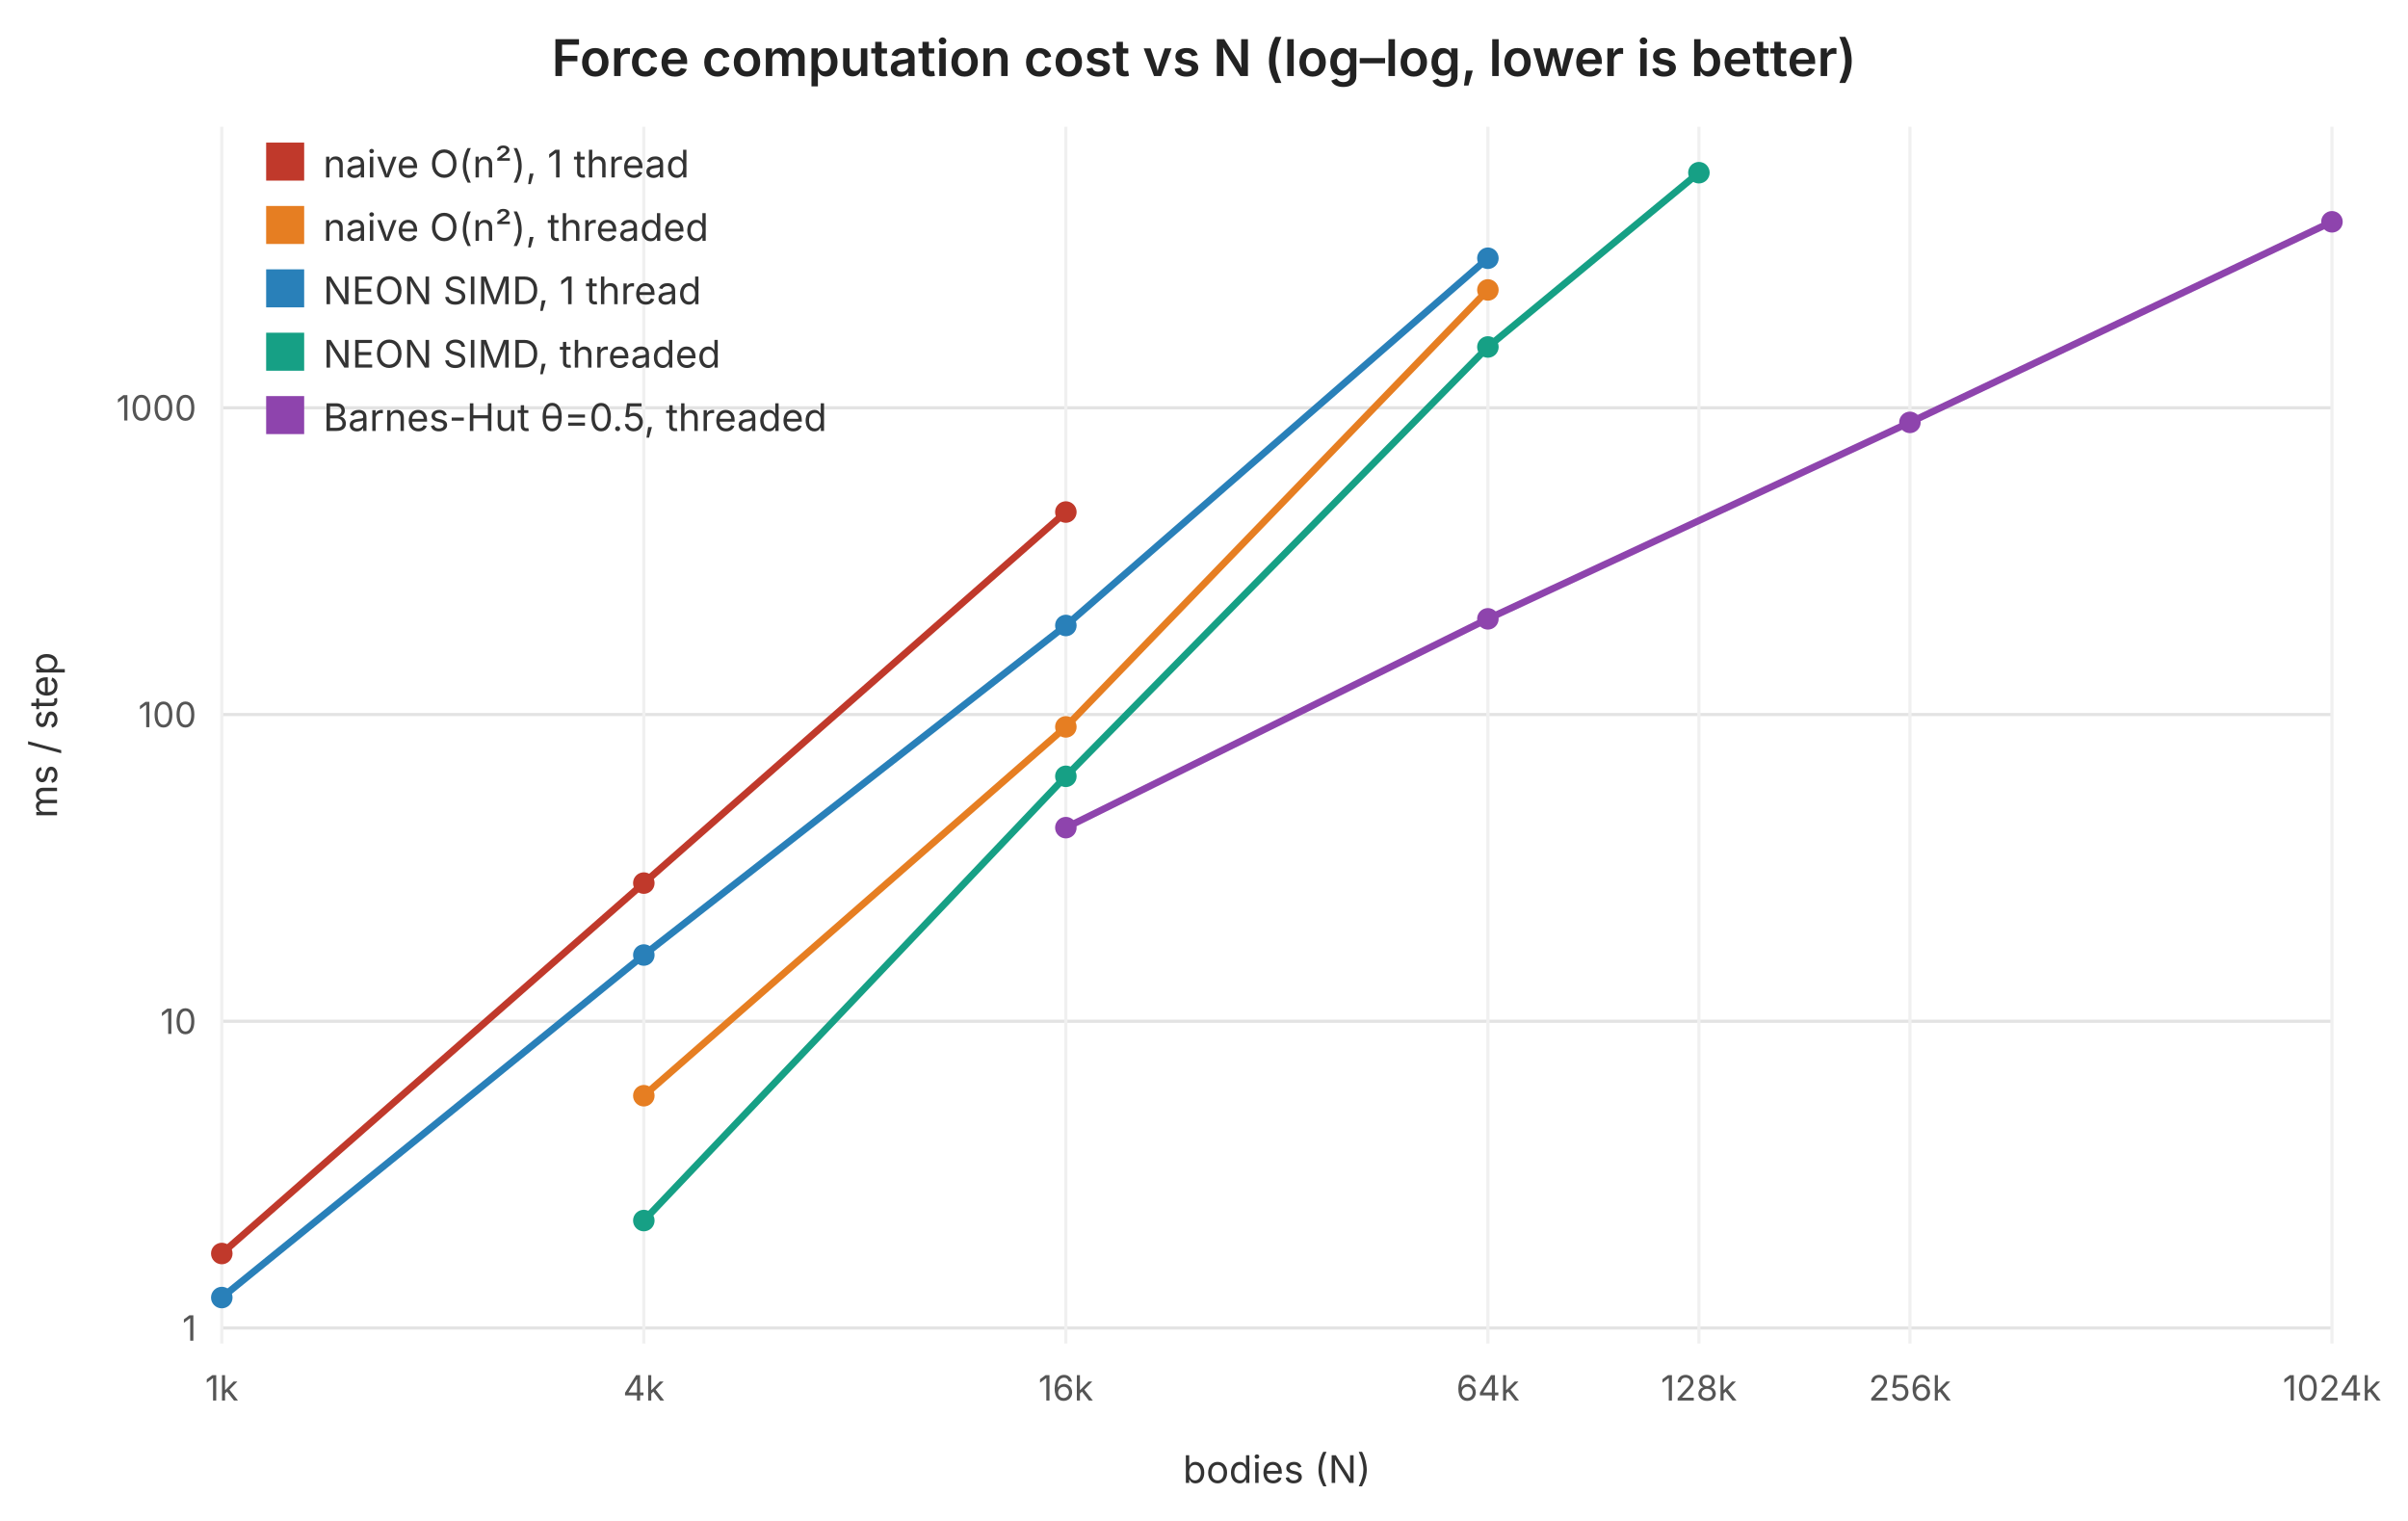
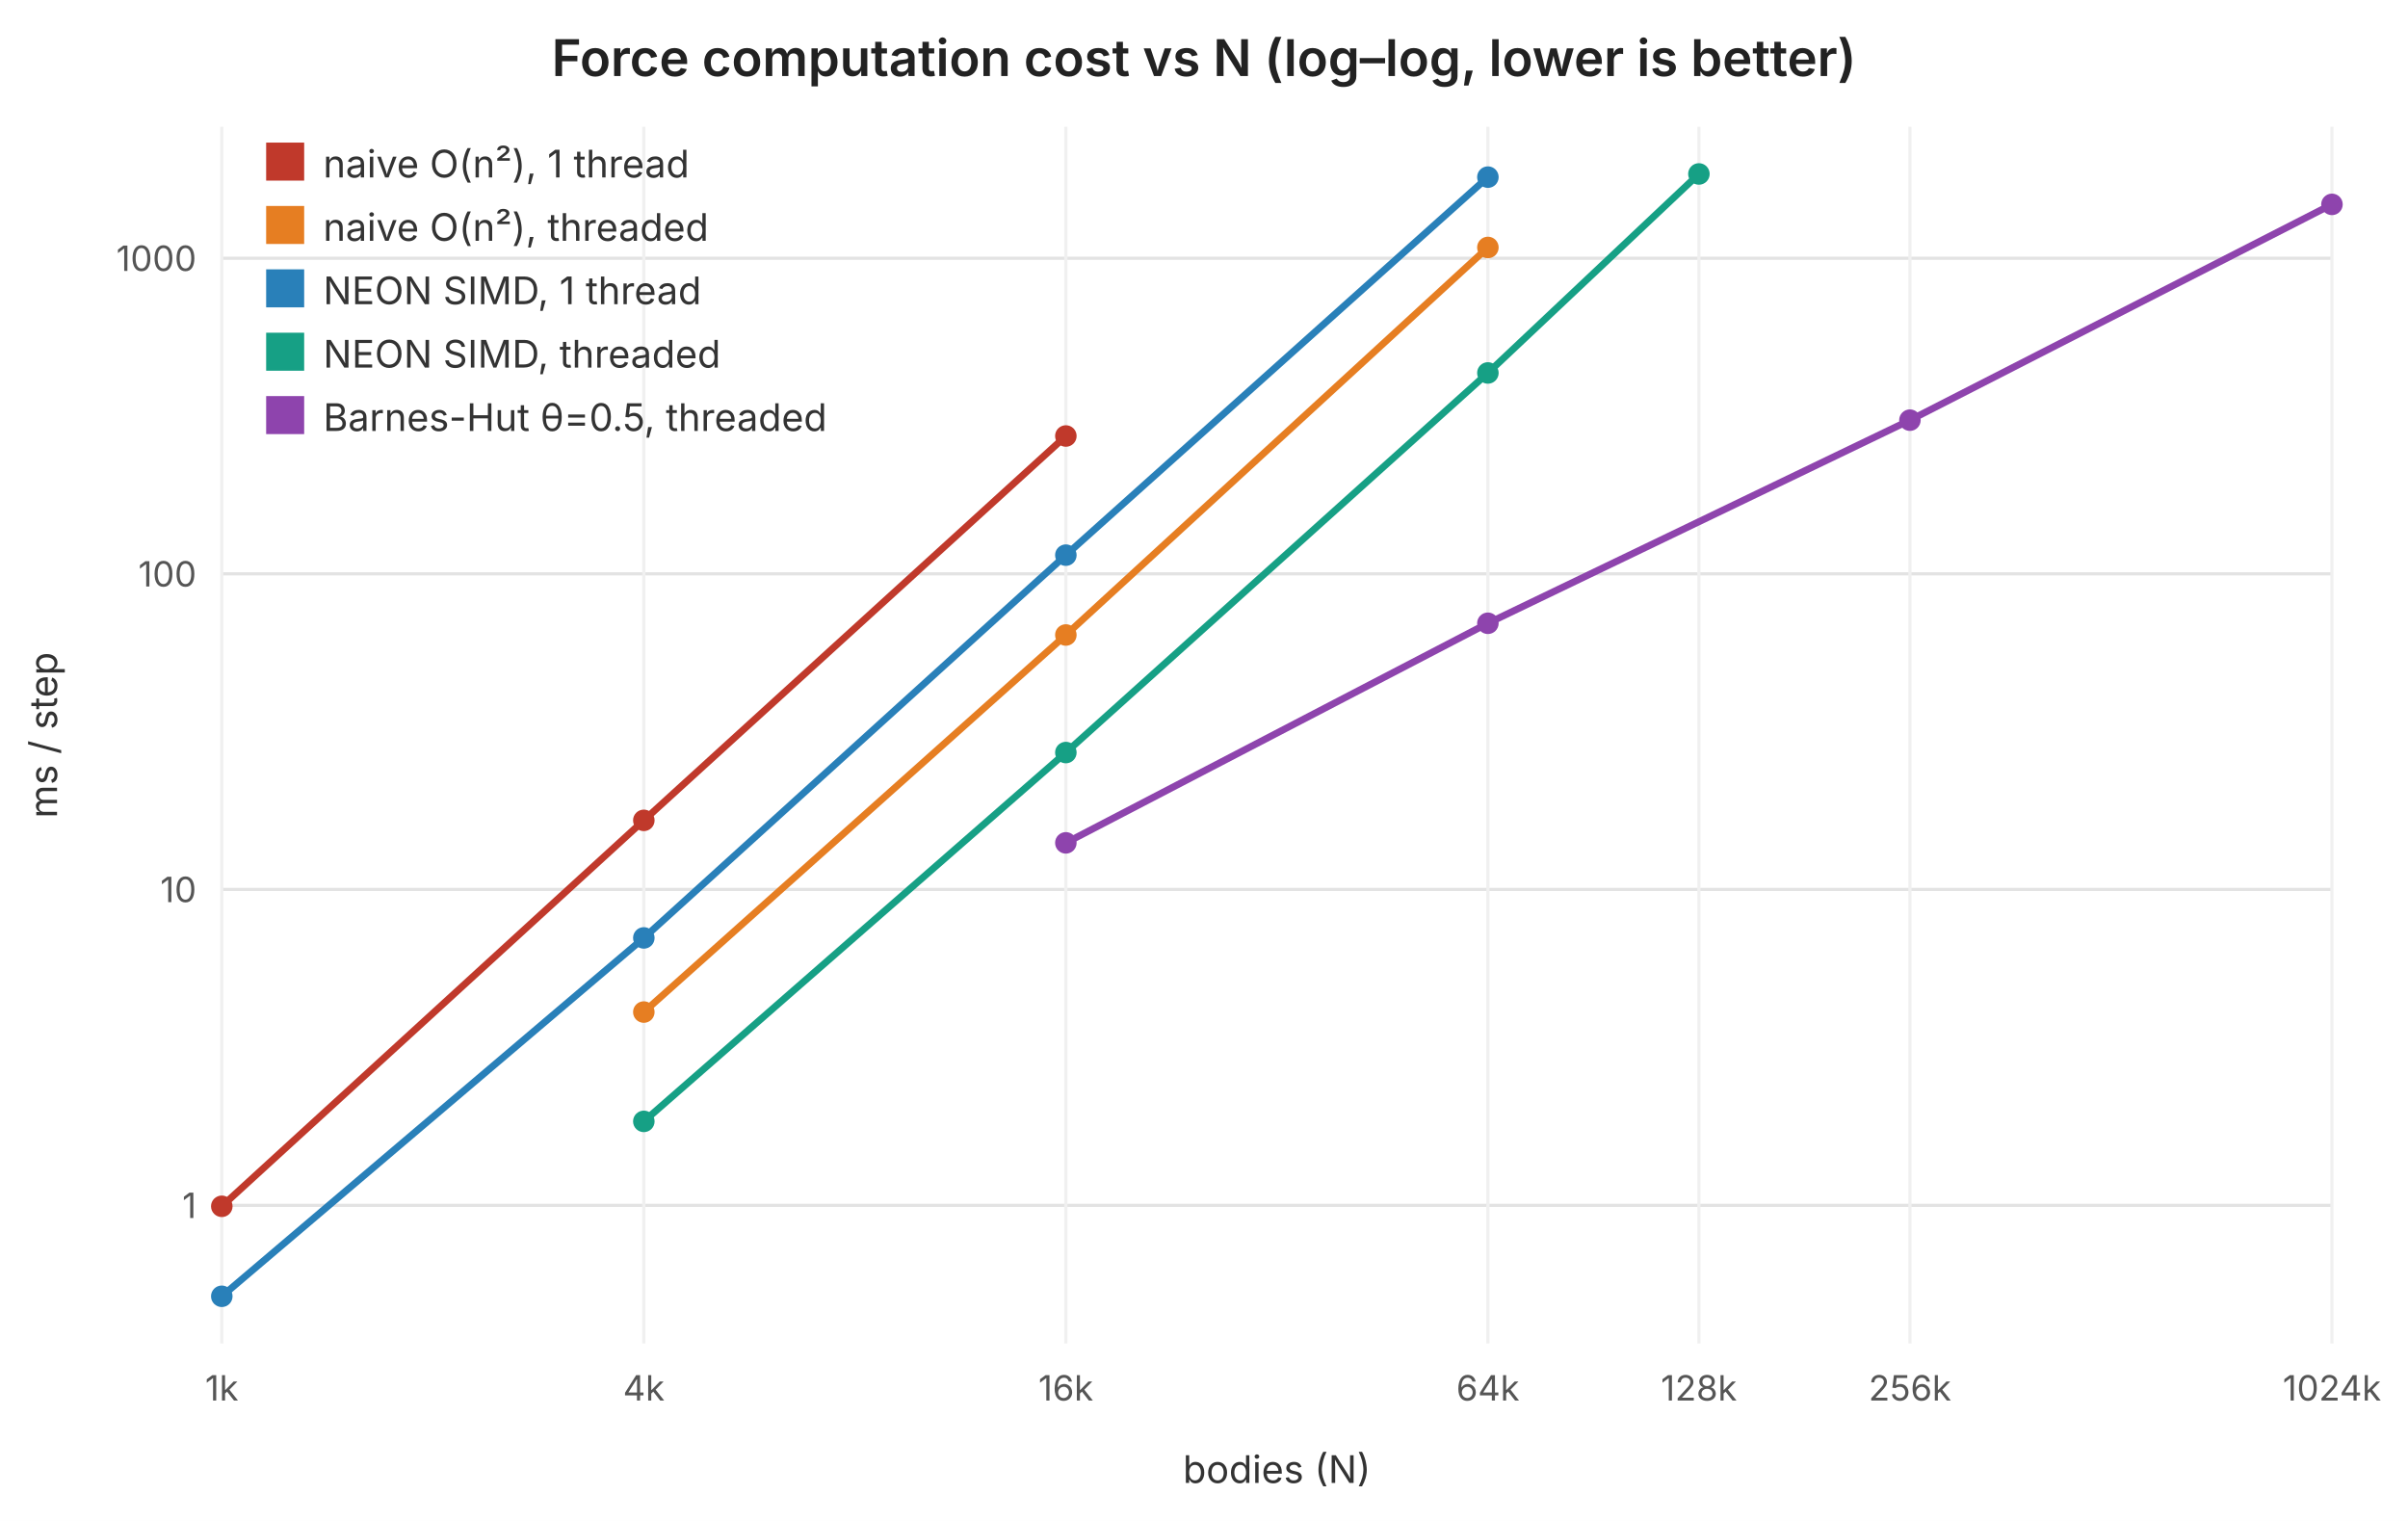
<svg xmlns="http://www.w3.org/2000/svg" width="760" height="480" viewBox="0 0 760 480" font-family="-apple-system, Segoe UI, sans-serif">
  <rect width="760" height="480" fill="#ffffff" />
  <text x="380.0" y="24" text-anchor="middle" font-size="16" font-weight="600" fill="#222">Force computation cost vs N (log–log, lower is better)</text>
-   <line x1="70" y1="419.1" x2="736" y2="419.1" stroke="#e3e3e3" />
-   <text x="62" y="423.1" text-anchor="end" font-size="11" fill="#555">1</text>
-   <line x1="70" y1="322.3" x2="736" y2="322.3" stroke="#e3e3e3" />
-   <text x="62" y="326.3" text-anchor="end" font-size="11" fill="#555">10</text>
-   <line x1="70" y1="225.5" x2="736" y2="225.5" stroke="#e3e3e3" />
-   <text x="62" y="229.5" text-anchor="end" font-size="11" fill="#555">100</text>
-   <line x1="70" y1="128.7" x2="736" y2="128.7" stroke="#e3e3e3" />
-   <text x="62" y="132.7" text-anchor="end" font-size="11" fill="#555">1000</text>
+   <line x1="70" y1="380.4" x2="736" y2="380.4" stroke="#e3e3e3" />
+   <text x="62" y="384.4" text-anchor="end" font-size="11" fill="#555">1</text>
+   <line x1="70" y1="280.7" x2="736" y2="280.7" stroke="#e3e3e3" />
+   <text x="62" y="284.7" text-anchor="end" font-size="11" fill="#555">10</text>
+   <line x1="70" y1="181.1" x2="736" y2="181.1" stroke="#e3e3e3" />
+   <text x="62" y="185.1" text-anchor="end" font-size="11" fill="#555">100</text>
+   <line x1="70" y1="81.5" x2="736" y2="81.5" stroke="#e3e3e3" />
+   <text x="62" y="85.5" text-anchor="end" font-size="11" fill="#555">1000</text>
  <line x1="70.0" y1="40" x2="70.0" y2="424" stroke="#f0f0f0" />
  <text x="70.0" y="442" text-anchor="middle" font-size="11" fill="#555">1k</text>
  <line x1="203.2" y1="40" x2="203.2" y2="424" stroke="#f0f0f0" />
  <text x="203.2" y="442" text-anchor="middle" font-size="11" fill="#555">4k</text>
  <line x1="336.4" y1="40" x2="336.4" y2="424" stroke="#f0f0f0" />
  <text x="336.4" y="442" text-anchor="middle" font-size="11" fill="#555">16k</text>
  <line x1="469.6" y1="40" x2="469.6" y2="424" stroke="#f0f0f0" />
  <text x="469.6" y="442" text-anchor="middle" font-size="11" fill="#555">64k</text>
  <line x1="536.2" y1="40" x2="536.2" y2="424" stroke="#f0f0f0" />
  <text x="536.2" y="442" text-anchor="middle" font-size="11" fill="#555">128k</text>
  <line x1="602.8" y1="40" x2="602.8" y2="424" stroke="#f0f0f0" />
  <text x="602.8" y="442" text-anchor="middle" font-size="11" fill="#555">256k</text>
  <line x1="736.0" y1="40" x2="736.0" y2="424" stroke="#f0f0f0" />
  <text x="736.0" y="442" text-anchor="middle" font-size="11" fill="#555">1024k</text>
  <text x="18" y="232.0" font-size="12" fill="#333" transform="rotate(-90 18 232.0)" text-anchor="middle">ms / step</text>
  <text x="403.0" y="468" text-anchor="middle" font-size="12" fill="#333">bodies (N)</text>
-   <polyline points="70.0,395.6 203.2,278.7 336.4,161.6" fill="none" stroke="#c0392b" stroke-width="2.2" />
-   <circle cx="70.0" cy="395.6" r="3.4" fill="#c0392b" />
-   <circle cx="203.2" cy="278.7" r="3.4" fill="#c0392b" />
-   <circle cx="336.4" cy="161.6" r="3.4" fill="#c0392b" />
+   <polyline points="70.0,380.7 203.2,258.9 336.4,137.6" fill="none" stroke="#c0392b" stroke-width="2.2" />
+   <circle cx="70.0" cy="380.7" r="3.4" fill="#c0392b" />
+   <circle cx="203.2" cy="258.9" r="3.4" fill="#c0392b" />
+   <circle cx="336.4" cy="137.6" r="3.4" fill="#c0392b" />
  <rect x="84" y="45" width="12" height="12" fill="#c0392b" />
  <text x="102" y="56" font-size="12" fill="#333">naive O(n²), 1 thread</text>
-   <polyline points="203.2,345.8 336.4,229.4 469.6,91.5" fill="none" stroke="#e67e22" stroke-width="2.2" />
-   <circle cx="203.2" cy="345.8" r="3.4" fill="#e67e22" />
-   <circle cx="336.4" cy="229.4" r="3.4" fill="#e67e22" />
-   <circle cx="469.6" cy="91.5" r="3.4" fill="#e67e22" />
+   <polyline points="203.2,319.4 336.4,200.4 469.6,78.1" fill="none" stroke="#e67e22" stroke-width="2.2" />
+   <circle cx="203.2" cy="319.4" r="3.4" fill="#e67e22" />
+   <circle cx="336.4" cy="200.4" r="3.4" fill="#e67e22" />
+   <circle cx="469.6" cy="78.1" r="3.4" fill="#e67e22" />
  <rect x="84" y="65" width="12" height="12" fill="#e67e22" />
  <text x="102" y="76" font-size="12" fill="#333">naive O(n²), threaded</text>
-   <polyline points="70.0,409.5 203.2,301.4 336.4,197.4 469.6,81.5" fill="none" stroke="#2980b9" stroke-width="2.2" />
-   <circle cx="70.0" cy="409.5" r="3.4" fill="#2980b9" />
-   <circle cx="203.2" cy="301.4" r="3.4" fill="#2980b9" />
-   <circle cx="336.4" cy="197.4" r="3.4" fill="#2980b9" />
-   <circle cx="469.6" cy="81.5" r="3.4" fill="#2980b9" />
+   <polyline points="70.0,409.1 203.2,296.0 336.4,175.2 469.6,55.9" fill="none" stroke="#2980b9" stroke-width="2.2" />
+   <circle cx="70.0" cy="409.1" r="3.4" fill="#2980b9" />
+   <circle cx="203.2" cy="296.0" r="3.4" fill="#2980b9" />
+   <circle cx="336.4" cy="175.2" r="3.4" fill="#2980b9" />
+   <circle cx="469.6" cy="55.9" r="3.4" fill="#2980b9" />
  <rect x="84" y="85" width="12" height="12" fill="#2980b9" />
  <text x="102" y="96" font-size="12" fill="#333">NEON SIMD, 1 thread</text>
-   <polyline points="203.2,385.2 336.4,245.0 469.6,109.5 536.2,54.5" fill="none" stroke="#16a085" stroke-width="2.2" />
-   <circle cx="203.2" cy="385.2" r="3.4" fill="#16a085" />
-   <circle cx="336.4" cy="245.0" r="3.4" fill="#16a085" />
-   <circle cx="469.6" cy="109.5" r="3.4" fill="#16a085" />
-   <circle cx="536.2" cy="54.5" r="3.4" fill="#16a085" />
+   <polyline points="203.2,353.9 336.4,237.5 469.6,117.7 536.2,54.9" fill="none" stroke="#16a085" stroke-width="2.2" />
+   <circle cx="203.2" cy="353.9" r="3.4" fill="#16a085" />
+   <circle cx="336.4" cy="237.5" r="3.4" fill="#16a085" />
+   <circle cx="469.6" cy="117.7" r="3.4" fill="#16a085" />
+   <circle cx="536.2" cy="54.9" r="3.4" fill="#16a085" />
  <rect x="84" y="105" width="12" height="12" fill="#16a085" />
  <text x="102" y="116" font-size="12" fill="#333">NEON SIMD, threaded</text>
-   <polyline points="336.4,261.2 469.6,195.3 602.8,133.3 736.0,70.0" fill="none" stroke="#8e44ad" stroke-width="2.2" />
-   <circle cx="336.4" cy="261.2" r="3.4" fill="#8e44ad" />
-   <circle cx="469.6" cy="195.3" r="3.4" fill="#8e44ad" />
-   <circle cx="602.8" cy="133.3" r="3.4" fill="#8e44ad" />
-   <circle cx="736.0" cy="70.0" r="3.4" fill="#8e44ad" />
+   <polyline points="336.4,266.0 469.6,196.7 602.8,132.6 736.0,64.5" fill="none" stroke="#8e44ad" stroke-width="2.2" />
+   <circle cx="336.4" cy="266.0" r="3.4" fill="#8e44ad" />
+   <circle cx="469.6" cy="196.7" r="3.4" fill="#8e44ad" />
+   <circle cx="602.8" cy="132.6" r="3.4" fill="#8e44ad" />
+   <circle cx="736.0" cy="64.5" r="3.4" fill="#8e44ad" />
  <rect x="84" y="125" width="12" height="12" fill="#8e44ad" />
  <text x="102" y="136" font-size="12" fill="#333">Barnes-Hut θ=0.5, threaded</text>
</svg>
